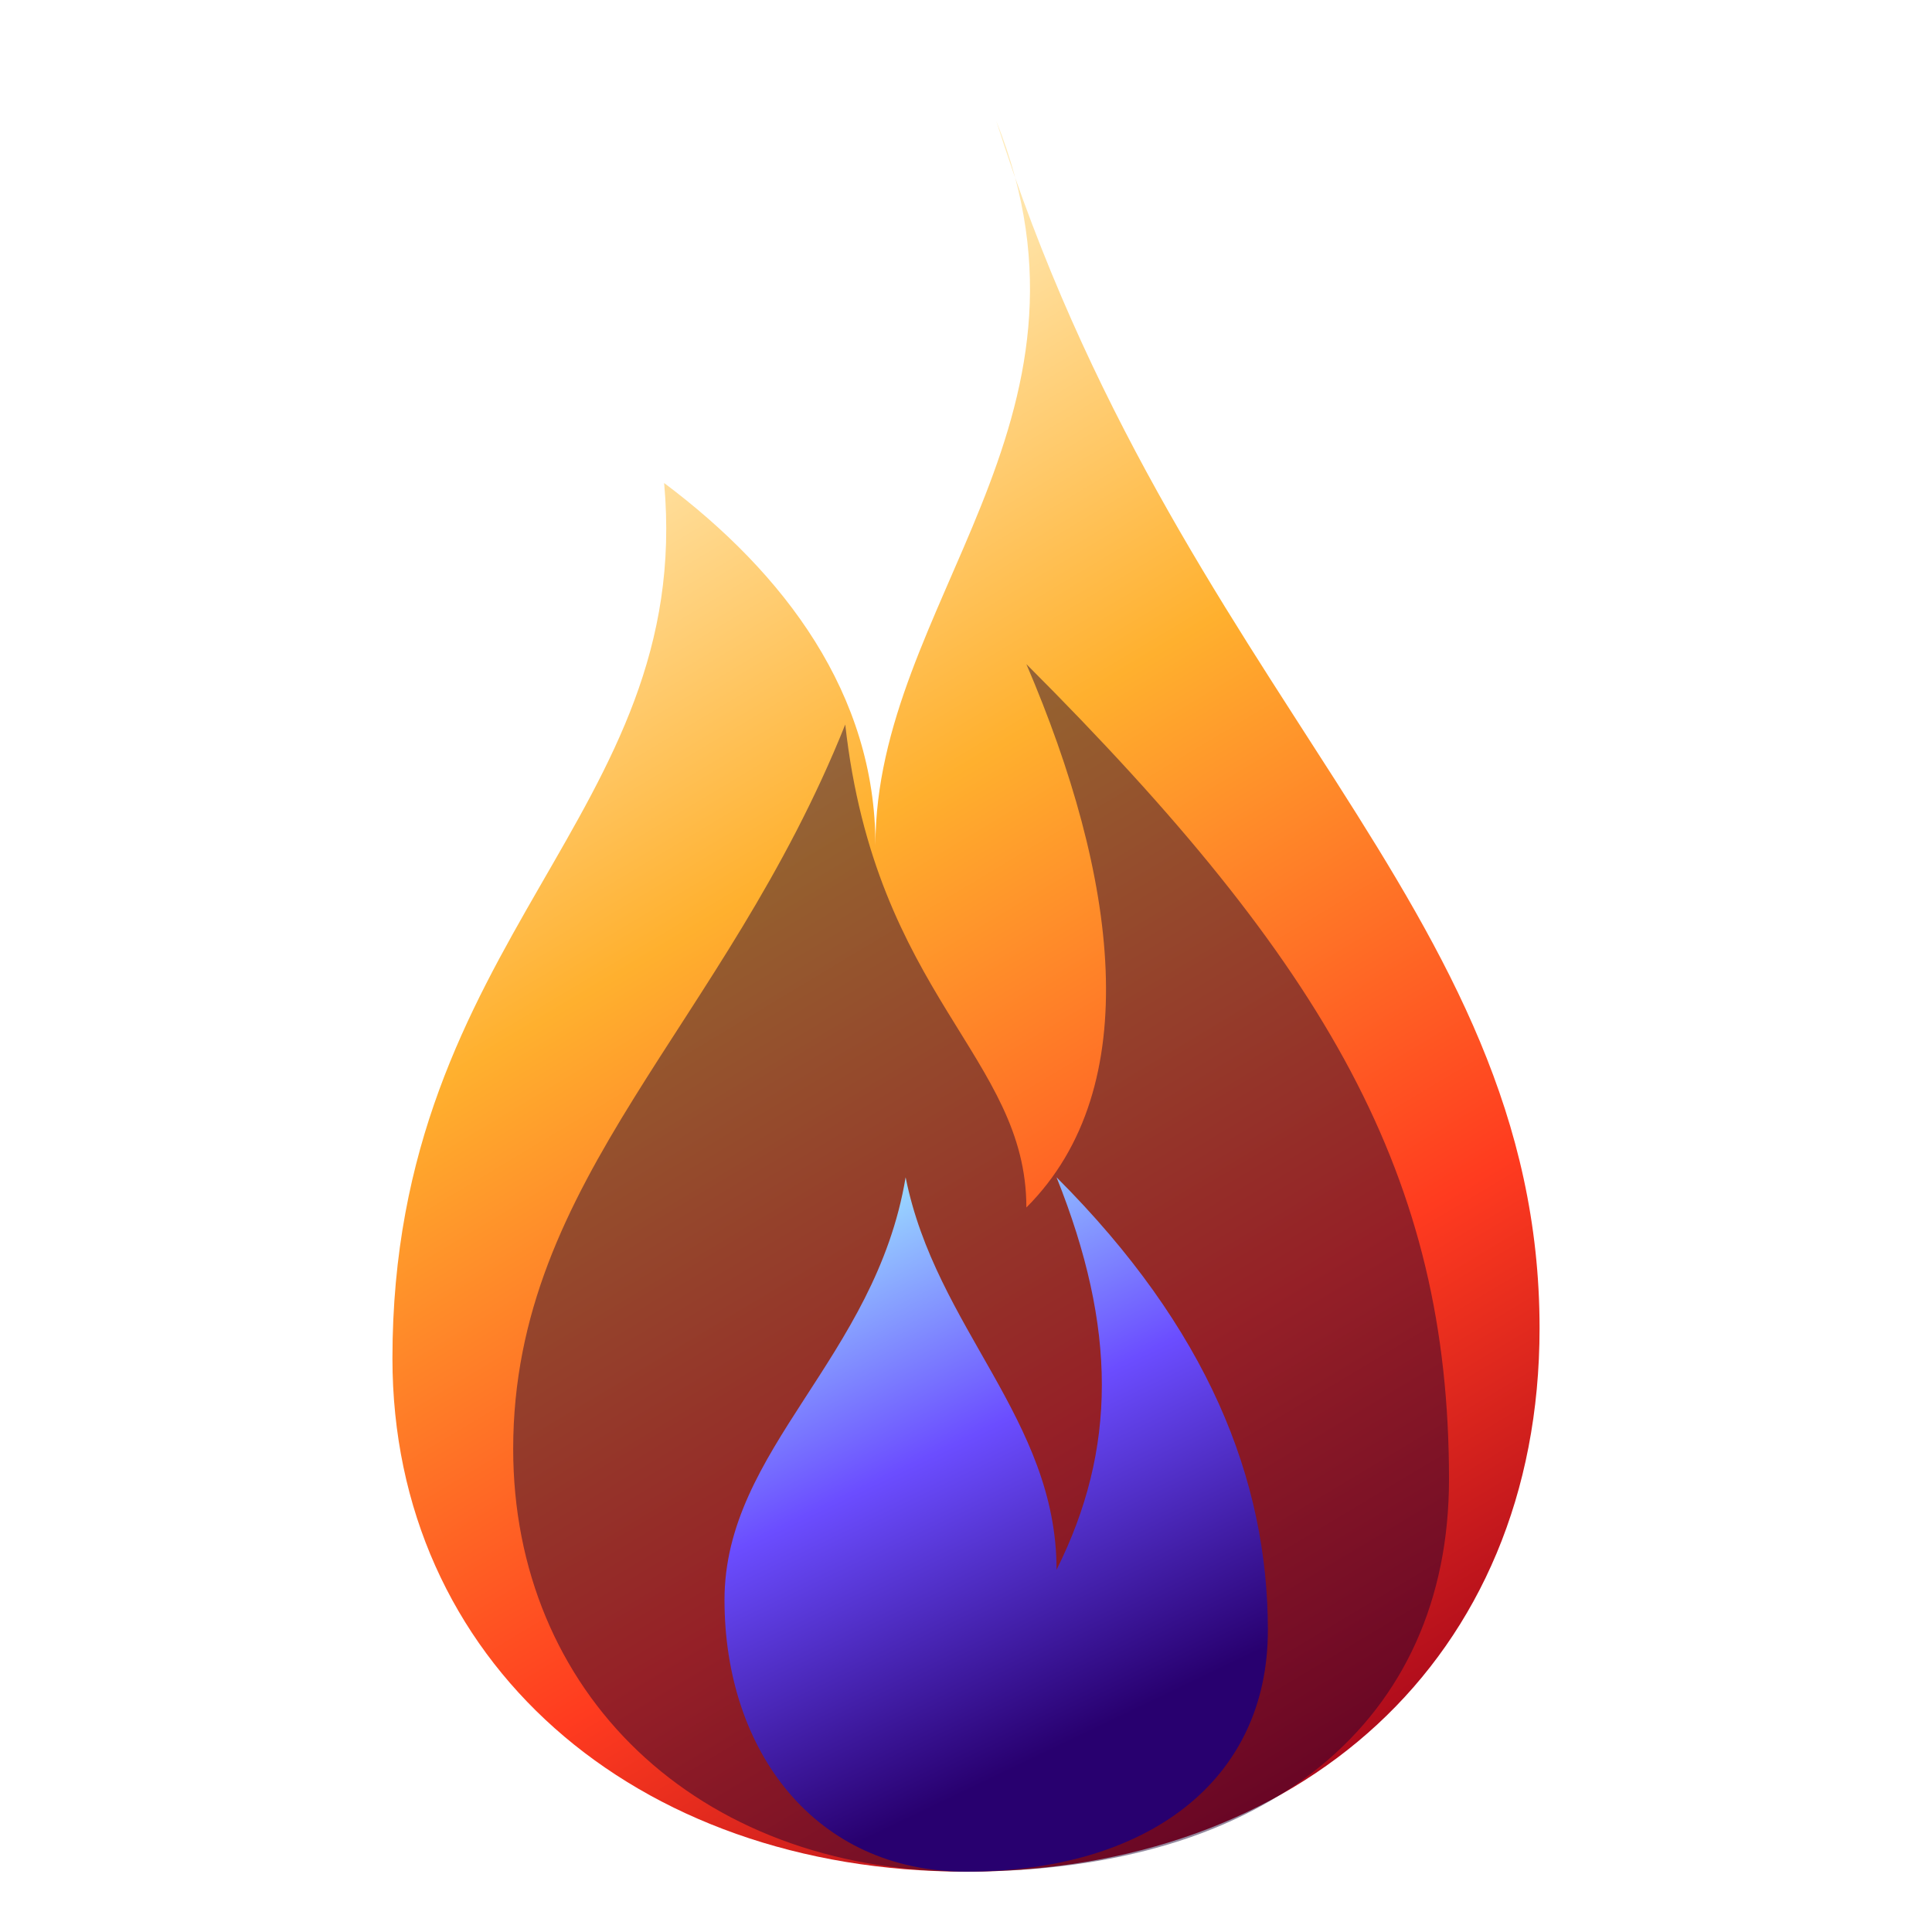
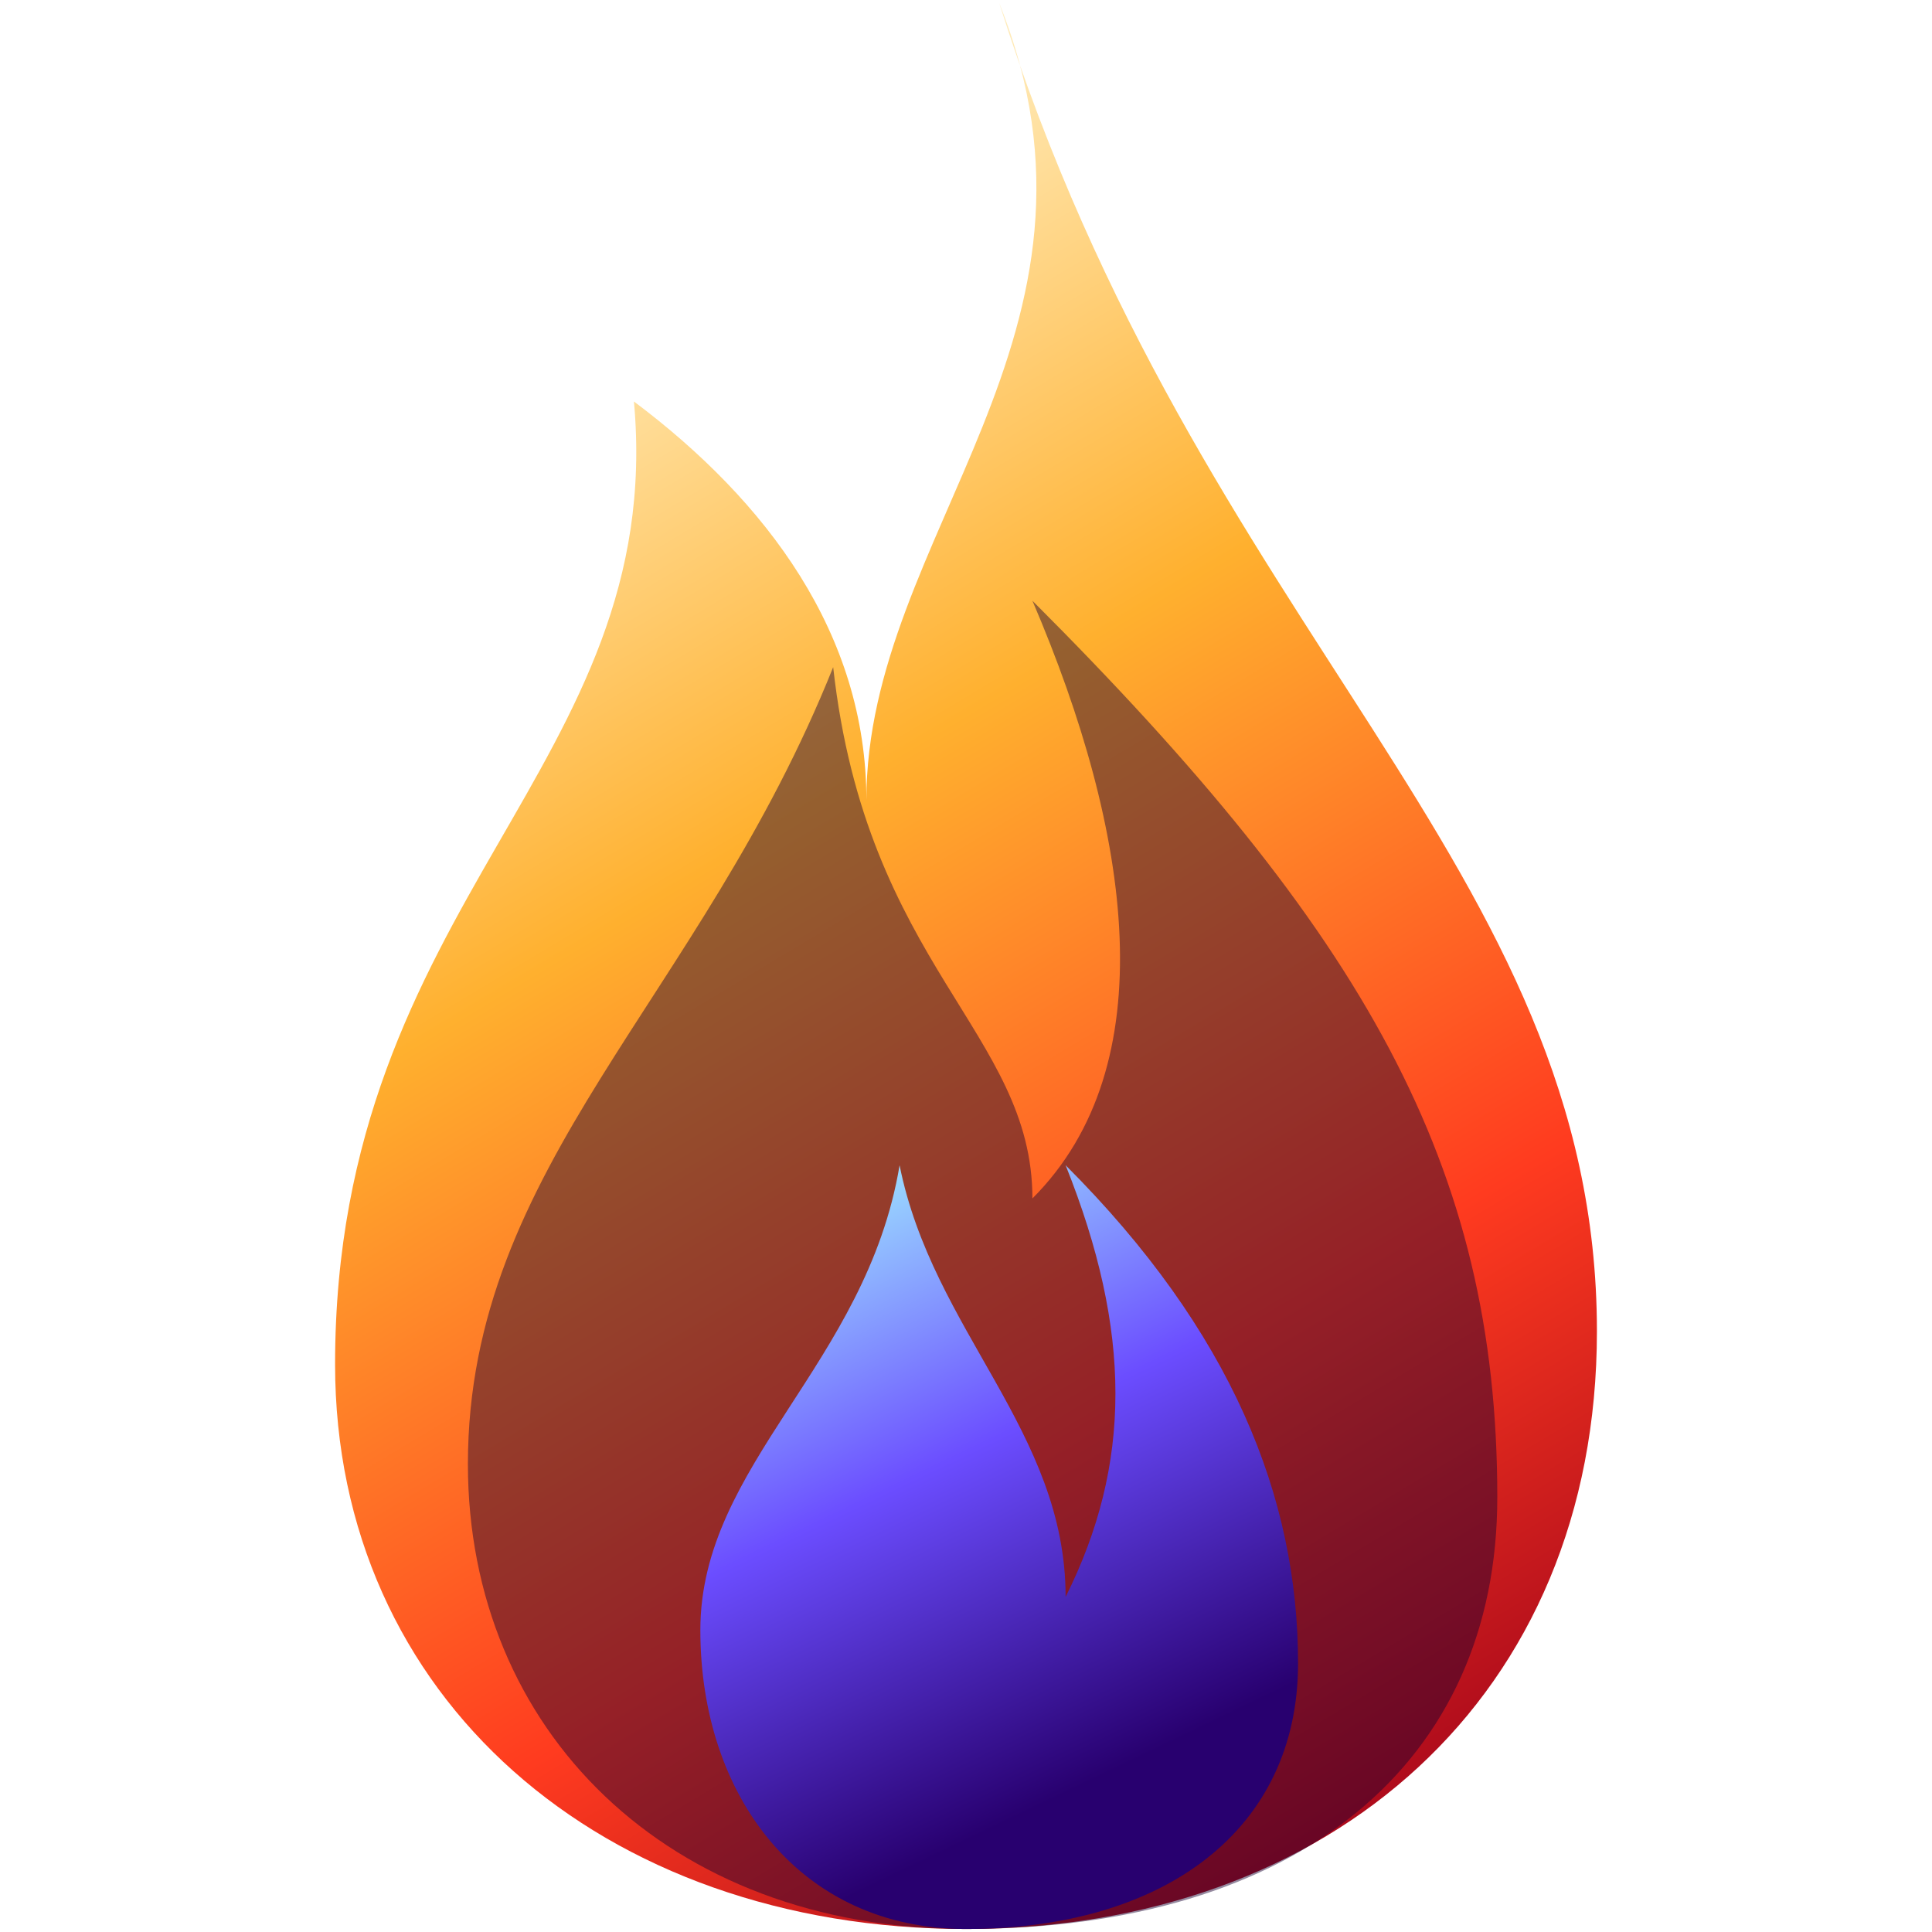
<svg xmlns="http://www.w3.org/2000/svg" viewBox="0 0 64 64" role="img" aria-label="Blue flame">
  <defs>
    <linearGradient id="outerFlame" x1="18" y1="10" x2="48" y2="60" gradientUnits="userSpaceOnUse">
      <stop offset="0" stop-color="#fff7d6" />
      <stop offset="0.35" stop-color="#ffb02e" />
      <stop offset="0.7" stop-color="#ff3b1f" />
      <stop offset="1" stop-color="#9b001b" />
    </linearGradient>
    <linearGradient id="innerFlame" x1="27" y1="31" x2="39" y2="56" gradientUnits="userSpaceOnUse">
      <stop offset="0" stop-color="#f0e8ff" />
      <stop offset="0.28" stop-color="#9fe7ff" />
      <stop offset="0.62" stop-color="#6b4dff" />
      <stop offset="1" stop-color="#28006f" />
    </linearGradient>
  </defs>
-   <path d="M33 4c4 10-4 16-4 24 0-5-3-9-7-12 1 11-9 15-9 29 0 10 8 17 19 17s19-7 19-18c0-14-12-21-18-40Z" fill="url(#outerFlame)">
-     <animate attributeName="d" values="         M33 4C37 14 29 20 29 28C29 23 26 19 22 16C23 27 13 31 13 45C13 55 21 62 32 62S51 55 51 44C51 30 39 23 33 4Z;         M30 4C35 14 27 20 29 28C28 23 25 19 20 16C23 27 13 31 13 45C13 55 21 62 32 62S51 55 51 44C51 30 36 23 30 4Z;         M36 4C39 14 31 20 29 28C30 23 27 19 24 16C23 27 13 31 13 45C13 55 21 62 32 62S51 55 51 44C51 30 42 23 36 4Z;         M33 4C37 14 29 20 29 28C29 23 26 19 22 16C23 27 13 31 13 45C13 55 21 62 32 62S51 55 51 44C51 30 39 23 33 4Z" dur="1.8s" repeatCount="indefinite" />
-   </path>
-   <path d="M32 62C23 62 17 56 17 48C17 39 24 34 28 24C29 33 34 35 34 40C38 36 37 29 34 22C44 32 48 39 48 49C48 57 42 62 32 62Z" fill="#17002f" opacity="0.46">
-     <animate attributeName="d" values="         M32 62C23 62 17 56 17 48C17 39 24 34 28 24C29 33 34 35 34 40C38 36 37 29 34 22C44 32 48 39 48 49C48 57 42 62 32 62Z;         M32 62C23 62 17 56 17 48C17 39 22 34 26 24C27 33 32 35 34 40C36 36 35 29 31 22C41 32 48 39 48 49C48 57 42 62 32 62Z;         M32 62C23 62 17 56 17 48C17 39 26 34 30 24C31 33 36 35 34 40C40 36 39 29 37 22C47 32 48 39 48 49C48 57 42 62 32 62Z;         M32 62C23 62 17 56 17 48C17 39 24 34 28 24C29 33 34 35 34 40C38 36 37 29 34 22C44 32 48 39 48 49C48 57 42 62 32 62Z" dur="1.45s" repeatCount="indefinite" />
-   </path>
-   <path d="M32 62C27 62 24 58 24 53C24 48 29 45 30 39C31 44 35 47 35 52C37 48 37 44 35 39C40 44 42 49 42 54C42 59 38 62 32 62Z" fill="url(#innerFlame)">
-     <animate attributeName="d" values="         M32 62C27 62 24 58 24 53C24 48 29 45 30 39C31 44 35 47 35 52C37 48 37 44 35 39C40 44 42 49 42 54C42 59 38 62 32 62Z;         M32 62C27 62 24 58 24 53C24 48 28 45 29 39C30 44 34 47 35 52C36 48 36 44 33 39C39 44 42 49 42 54C42 59 38 62 32 62Z;         M32 62C27 62 24 58 24 53C24 48 30 45 31 39C32 44 36 47 35 52C38 48 38 44 37 39C41 44 42 49 42 54C42 59 38 62 32 62Z;         M32 62C27 62 24 58 24 53C24 48 29 45 30 39C31 44 35 47 35 52C37 48 37 44 35 39C40 44 42 49 42 54C42 59 38 62 32 62Z" dur="1.25s" repeatCount="indefinite" />
-   </path>
+   <g transform="translate(32 43) scale(1.1) translate(-32 -43)">
+     <path d="M33 4c4 10-4 16-4 24 0-5-3-9-7-12 1 11-9 15-9 29 0 10 8 17 19 17s19-7 19-18c0-14-12-21-18-40Z" fill="url(#outerFlame)">
+       <animate attributeName="d" values="           M33 4C37 14 29 20 29 28C29 23 26 19 22 16C23 27 13 31 13 45C13 55 21 62 32 62S51 55 51 44C51 30 39 23 33 4Z;           M30 4C35 14 27 20 29 28C28 23 25 19 20 16C23 27 13 31 13 45C13 55 21 62 32 62S51 55 51 44C51 30 36 23 30 4Z;           M36 4C39 14 31 20 29 28C30 23 27 19 24 16C23 27 13 31 13 45C13 55 21 62 32 62S51 55 51 44C51 30 42 23 36 4Z;           M33 4C37 14 29 20 29 28C29 23 26 19 22 16C23 27 13 31 13 45C13 55 21 62 32 62S51 55 51 44C51 30 39 23 33 4Z" dur="1.8s" repeatCount="indefinite" />
+     </path>
+     <path d="M32 62C23 62 17 56 17 48C17 39 24 34 28 24C29 33 34 35 34 40C38 36 37 29 34 22C44 32 48 39 48 49C48 57 42 62 32 62Z" fill="#17002f" opacity="0.46">
+       <animate attributeName="d" values="           M32 62C23 62 17 56 17 48C17 39 24 34 28 24C29 33 34 35 34 40C38 36 37 29 34 22C44 32 48 39 48 49C48 57 42 62 32 62Z;           M32 62C23 62 17 56 17 48C17 39 22 34 26 24C27 33 32 35 34 40C36 36 35 29 31 22C41 32 48 39 48 49C48 57 42 62 32 62Z;           M32 62C23 62 17 56 17 48C17 39 26 34 30 24C31 33 36 35 34 40C40 36 39 29 37 22C47 32 48 39 48 49C48 57 42 62 32 62Z;           M32 62C23 62 17 56 17 48C17 39 24 34 28 24C29 33 34 35 34 40C38 36 37 29 34 22C44 32 48 39 48 49C48 57 42 62 32 62Z" dur="1.45s" repeatCount="indefinite" />
+     </path>
+     <path d="M32 62C27 62 24 58 24 53C24 48 29 45 30 39C31 44 35 47 35 52C37 48 37 44 35 39C40 44 42 49 42 54C42 59 38 62 32 62Z" fill="url(#innerFlame)">
+       <animate attributeName="d" values="           M32 62C27 62 24 58 24 53C24 48 29 45 30 39C31 44 35 47 35 52C37 48 37 44 35 39C40 44 42 49 42 54C42 59 38 62 32 62Z;           M32 62C27 62 24 58 24 53C24 48 28 45 29 39C30 44 34 47 35 52C36 48 36 44 33 39C39 44 42 49 42 54C42 59 38 62 32 62Z;           M32 62C27 62 24 58 24 53C24 48 30 45 31 39C32 44 36 47 35 52C38 48 38 44 37 39C41 44 42 49 42 54C42 59 38 62 32 62Z;           M32 62C27 62 24 58 24 53C24 48 29 45 30 39C31 44 35 47 35 52C37 48 37 44 35 39C40 44 42 49 42 54C42 59 38 62 32 62Z" dur="1.25s" repeatCount="indefinite" />
+     </path>
+   </g>
</svg>
